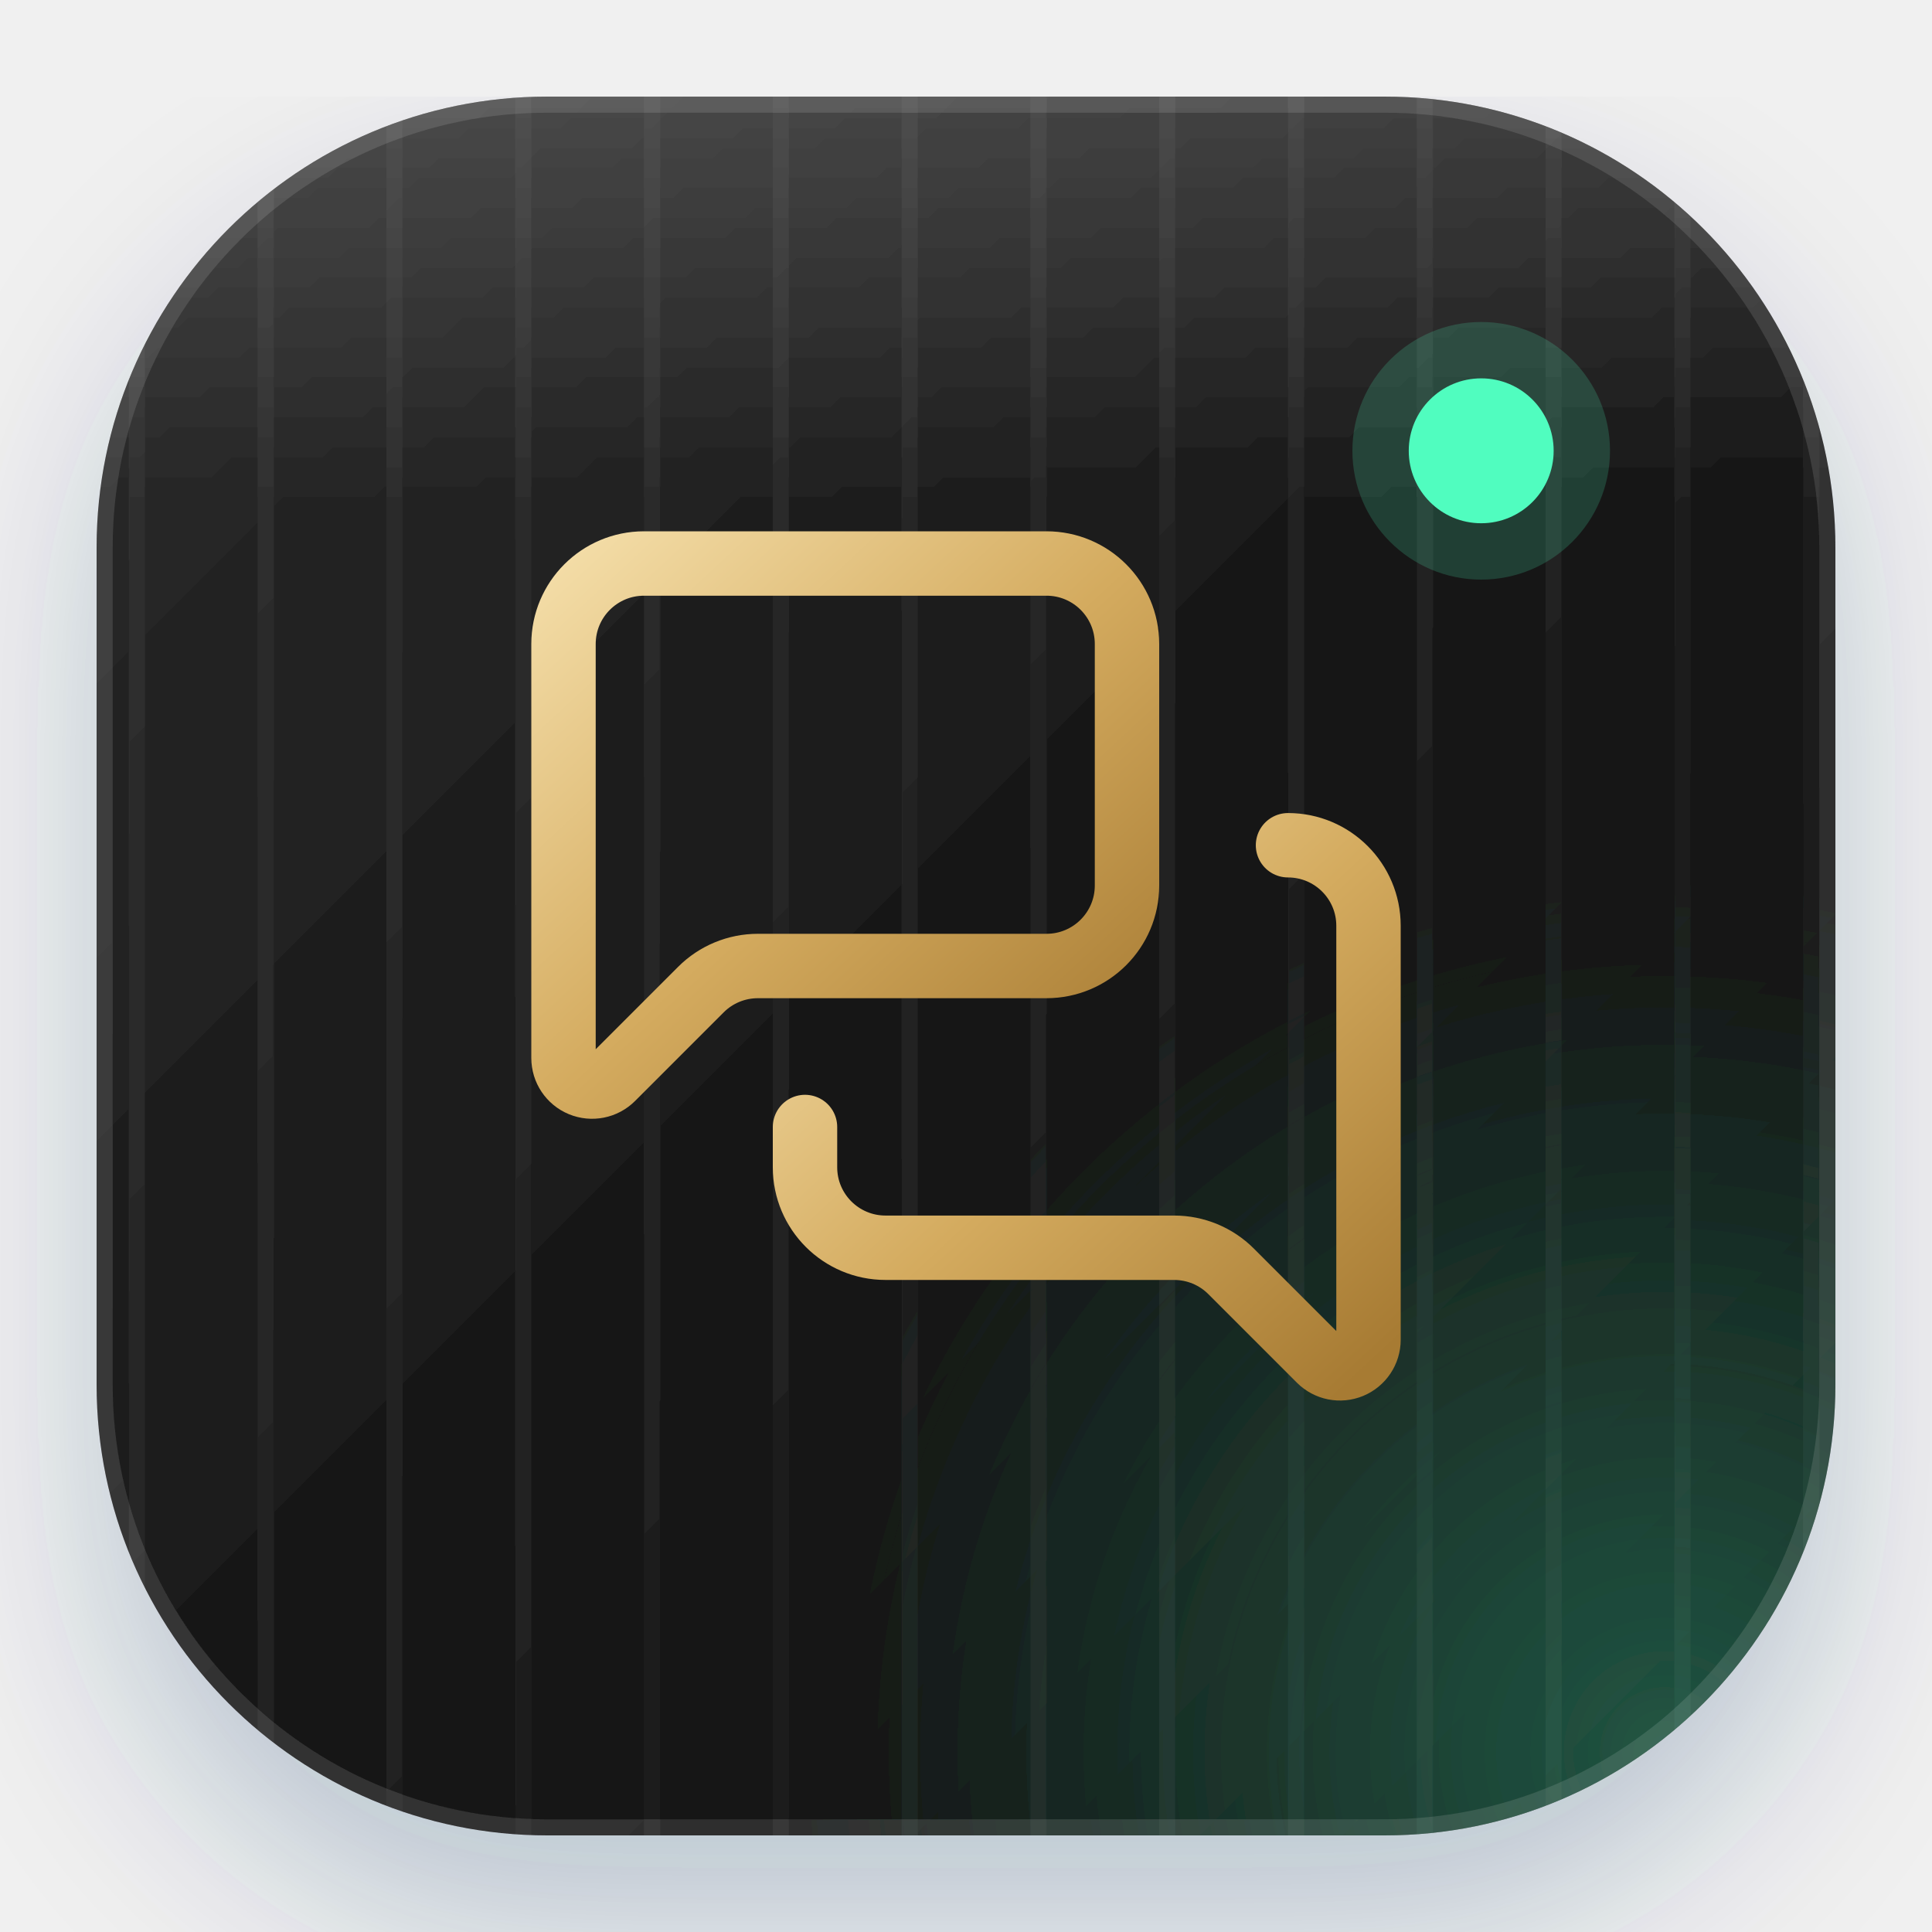
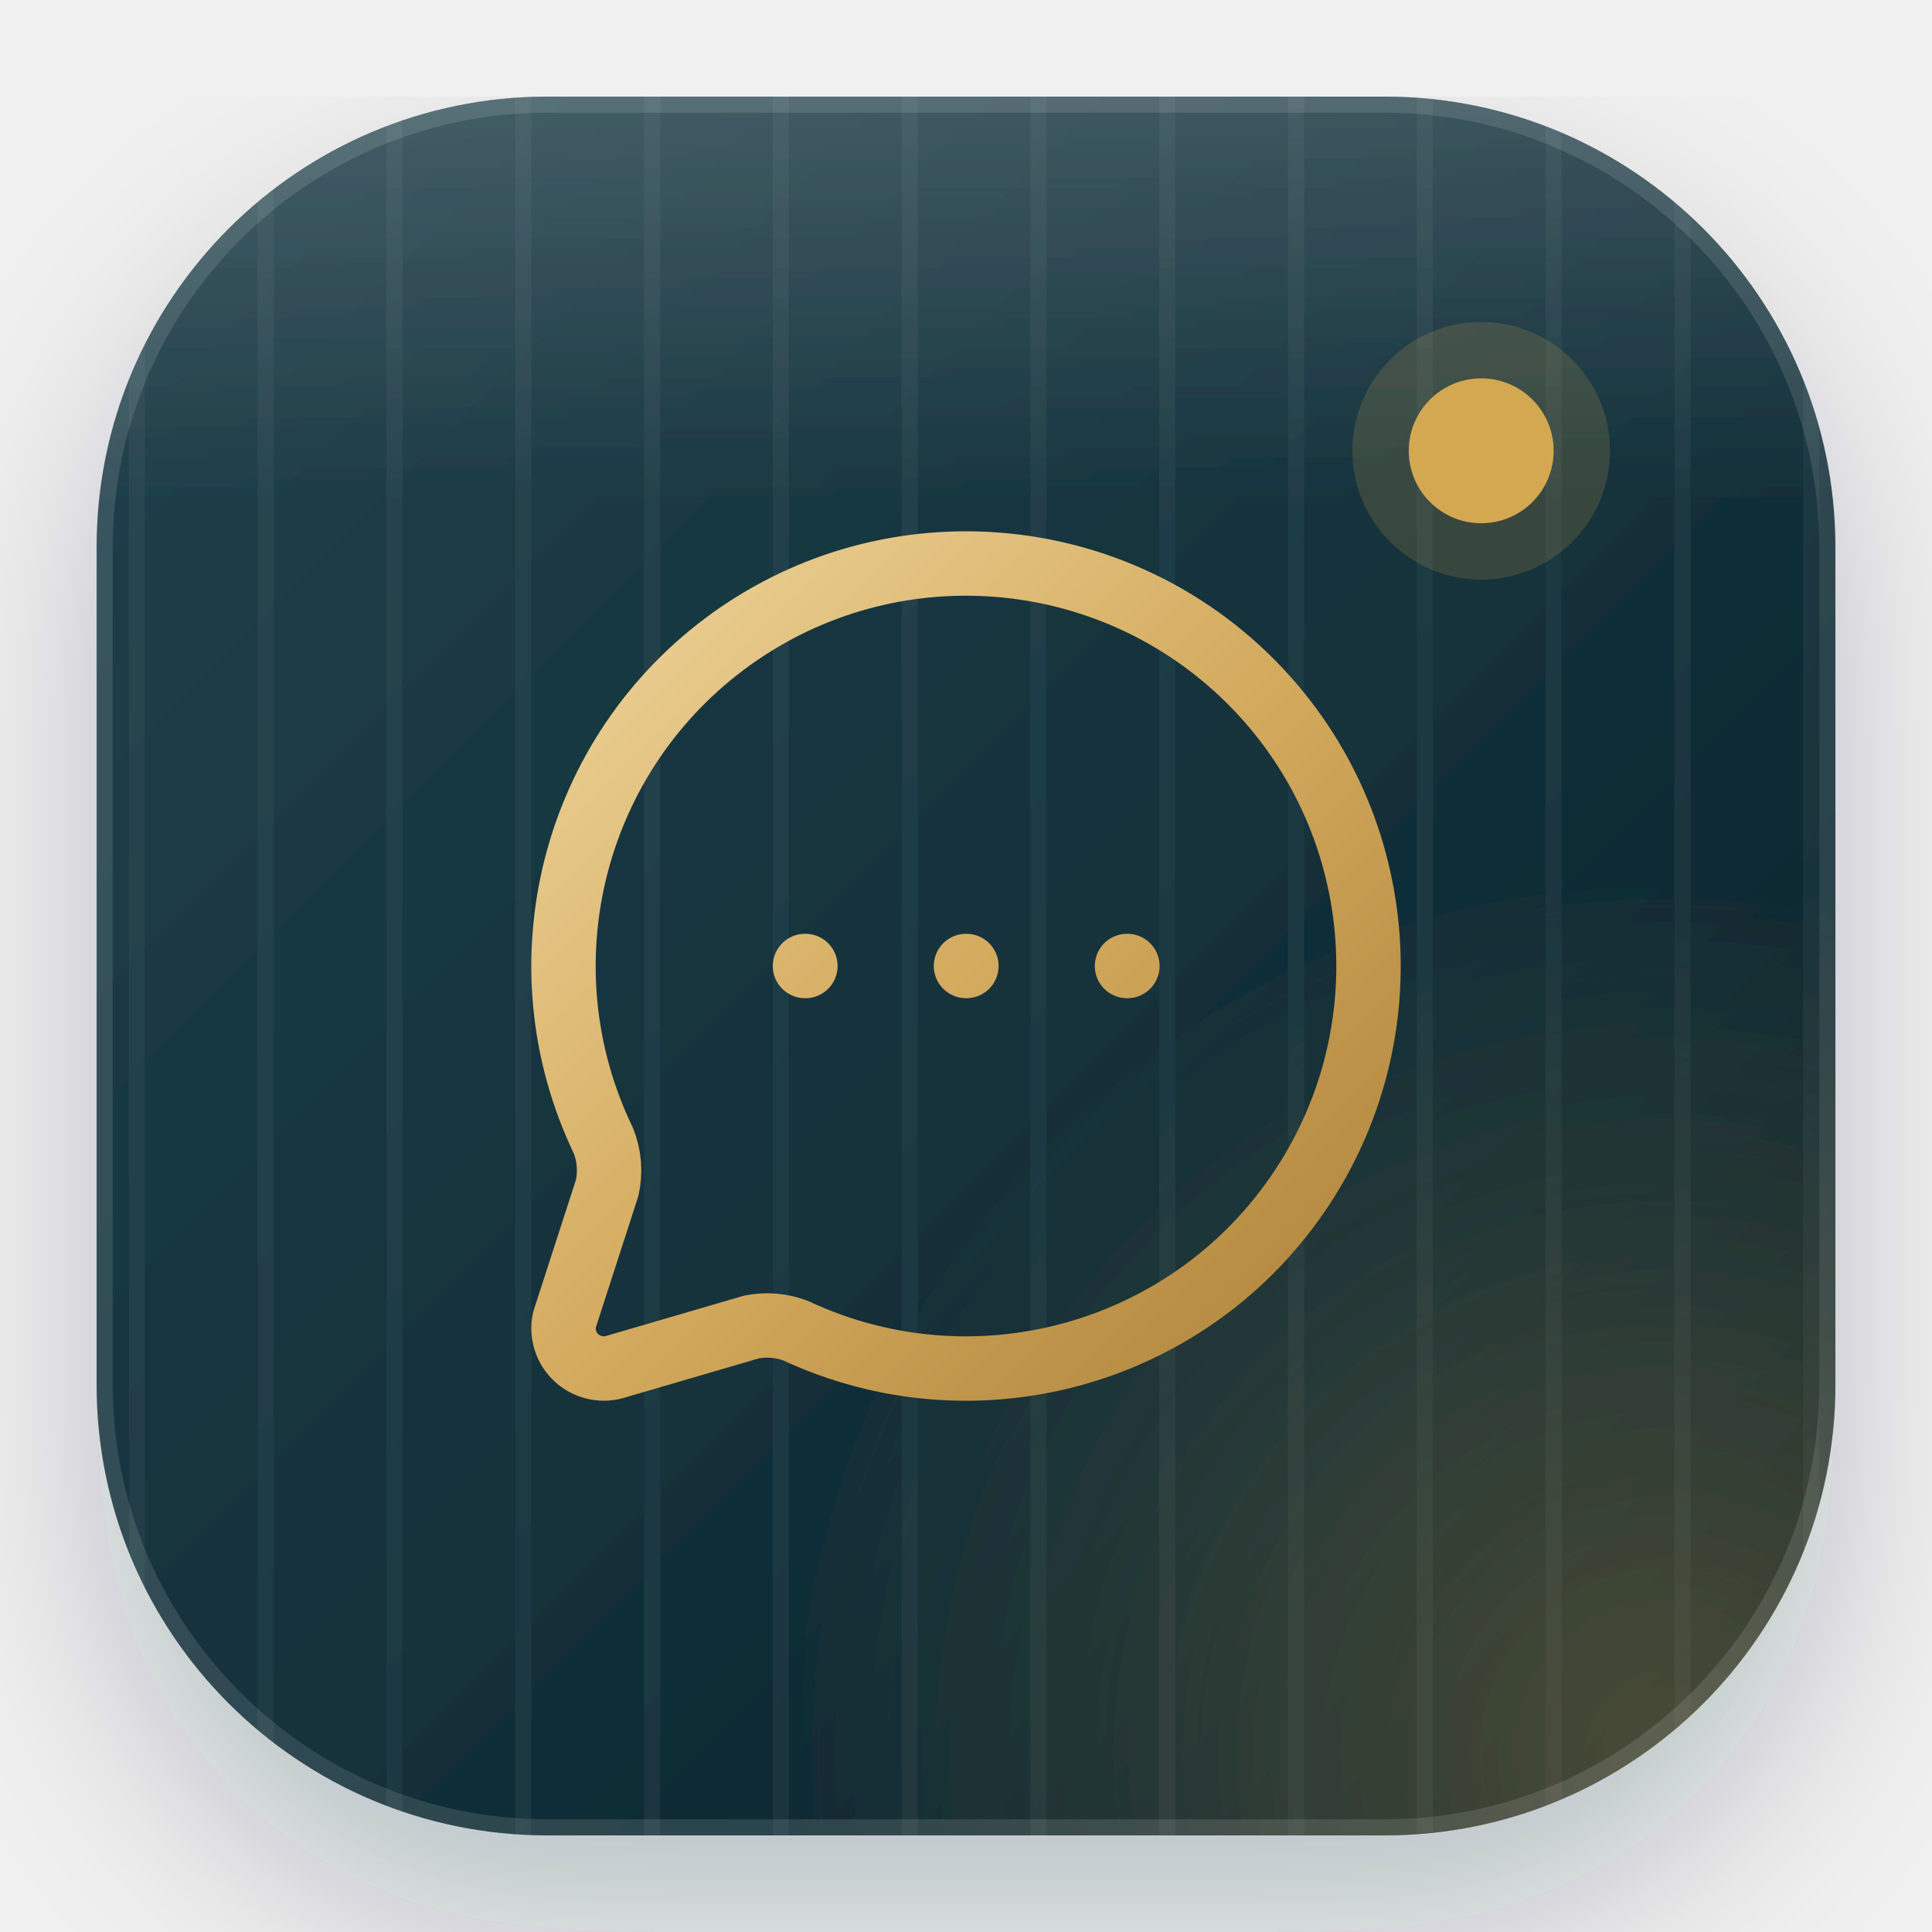
<svg xmlns="http://www.w3.org/2000/svg" viewBox="0 0 120 120" role="img" aria-hidden="true">
  <defs>
    <linearGradient id="body" x1="0" y1="0" x2="1" y2="1">
-       <stop offset="0" stop-color="#2b2b2b" />
-       <stop offset=".55" stop-color="#161616" />
-       <stop offset="1" stop-color="#0b0b0b" />
+       <stop offset="0" stop-color="#22424c" />
+       <stop offset=".55" stop-color="#12303a" />
+       <stop offset="1" stop-color="#0b2027" />
    </linearGradient>
-     <linearGradient id="gold" x1="0" y1="0" x2="1" y2="1">
+     <linearGradient id="gold" gradientUnits="userSpaceOnUse" x1="0" y1="0" x2="24" y2="24">
      <stop offset="0" stop-color="#f3dca6" />
      <stop offset=".5" stop-color="#d4ab5f" />
      <stop offset="1" stop-color="#a77b33" />
    </linearGradient>
    <radialGradient id="mint" cx=".9" cy=".95" r=".5">
-       <stop offset="0" stop-color="#51fec0" stop-opacity=".3" />
-       <stop offset="1" stop-color="#51fec0" stop-opacity="0" />
+       <stop offset="0" stop-color="#d4a752" stop-opacity=".3" />
+       <stop offset="1" stop-color="#d4a752" stop-opacity="0" />
    </radialGradient>
    <linearGradient id="sheen" x1="0" y1="0" x2="0" y2="1">
      <stop offset="0" stop-color="#fff" stop-opacity=".16" />
      <stop offset=".45" stop-color="#fff" stop-opacity="0" />
    </linearGradient>
    <pattern id="grid" width="8" height="120" patternUnits="userSpaceOnUse">
      <rect width="1" height="120" fill="#fff" fill-opacity=".045" />
    </pattern>
    <clipPath id="tile">
      <rect x="6" y="6" width="108" height="108" rx="28" />
    </clipPath>
    <filter id="drop" x="-20%" y="-20%" width="140%" height="150%">
-       <feDropShadow dx="0" dy="6" stdDeviation="6" flood-color="#0c3860" flood-opacity=".22" />
+       <feDropShadow dx="0" dy="6" stdDeviation="6" flood-color="#0f2a33" flood-opacity=".22" />
    </filter>
  </defs>
  <g filter="url(#drop)">
    <rect x="6" y="6" width="108" height="108" rx="28" fill="url(#body)" />
    <g clip-path="url(#tile)">
      <rect x="6" y="6" width="108" height="108" fill="url(#grid)" />
      <rect x="6" y="6" width="108" height="108" fill="url(#mint)" />
      <rect x="6" y="6" width="108" height="56" fill="url(#sheen)" />
    </g>
    <rect x="6.5" y="6.5" width="107" height="107" rx="27.5" fill="none" stroke="#fff" stroke-opacity=".12" />
  </g>
  <g transform="translate(30 30) scale(2.5)" fill="none" stroke="url(#gold)" stroke-width="1.6" stroke-linecap="round" stroke-linejoin="round">
-     <path d="M16 10a2 2 0 0 1-2 2H6.828a2 2 0 0 0-1.414.586l-2.202 2.202A.71.71 0 0 1 2 14.286V4a2 2 0 0 1 2-2h10a2 2 0 0 1 2 2z" />
-     <path d="M20 9a2 2 0 0 1 2 2v10.286a.71.71 0 0 1-1.212.502l-2.202-2.202A2 2 0 0 0 17.172 19H10a2 2 0 0 1-2-2v-1" />
+     <path d="M2.992 16.342a2 2 0 0 1 .094 1.167l-1.065 3.29a1 1 0 0 0 1.236 1.168l3.413-.998a2 2 0 0 1 1.099.092 10 10 0 1 0-4.777-4.719" />
+     <path d="M8 12h.01" />
+     <path d="M12 12h.01" />
+     <path d="M16 12h.01" />
  </g>
-   <circle cx="92" cy="28" r="4.5" fill="#51fec0" />
-   <circle cx="92" cy="28" r="8" fill="#51fec0" fill-opacity=".18" />
+   <circle cx="92" cy="28" r="4.5" fill="#d4a752" />
+   <circle cx="92" cy="28" r="8" fill="#d4a752" fill-opacity=".18" />
</svg>
